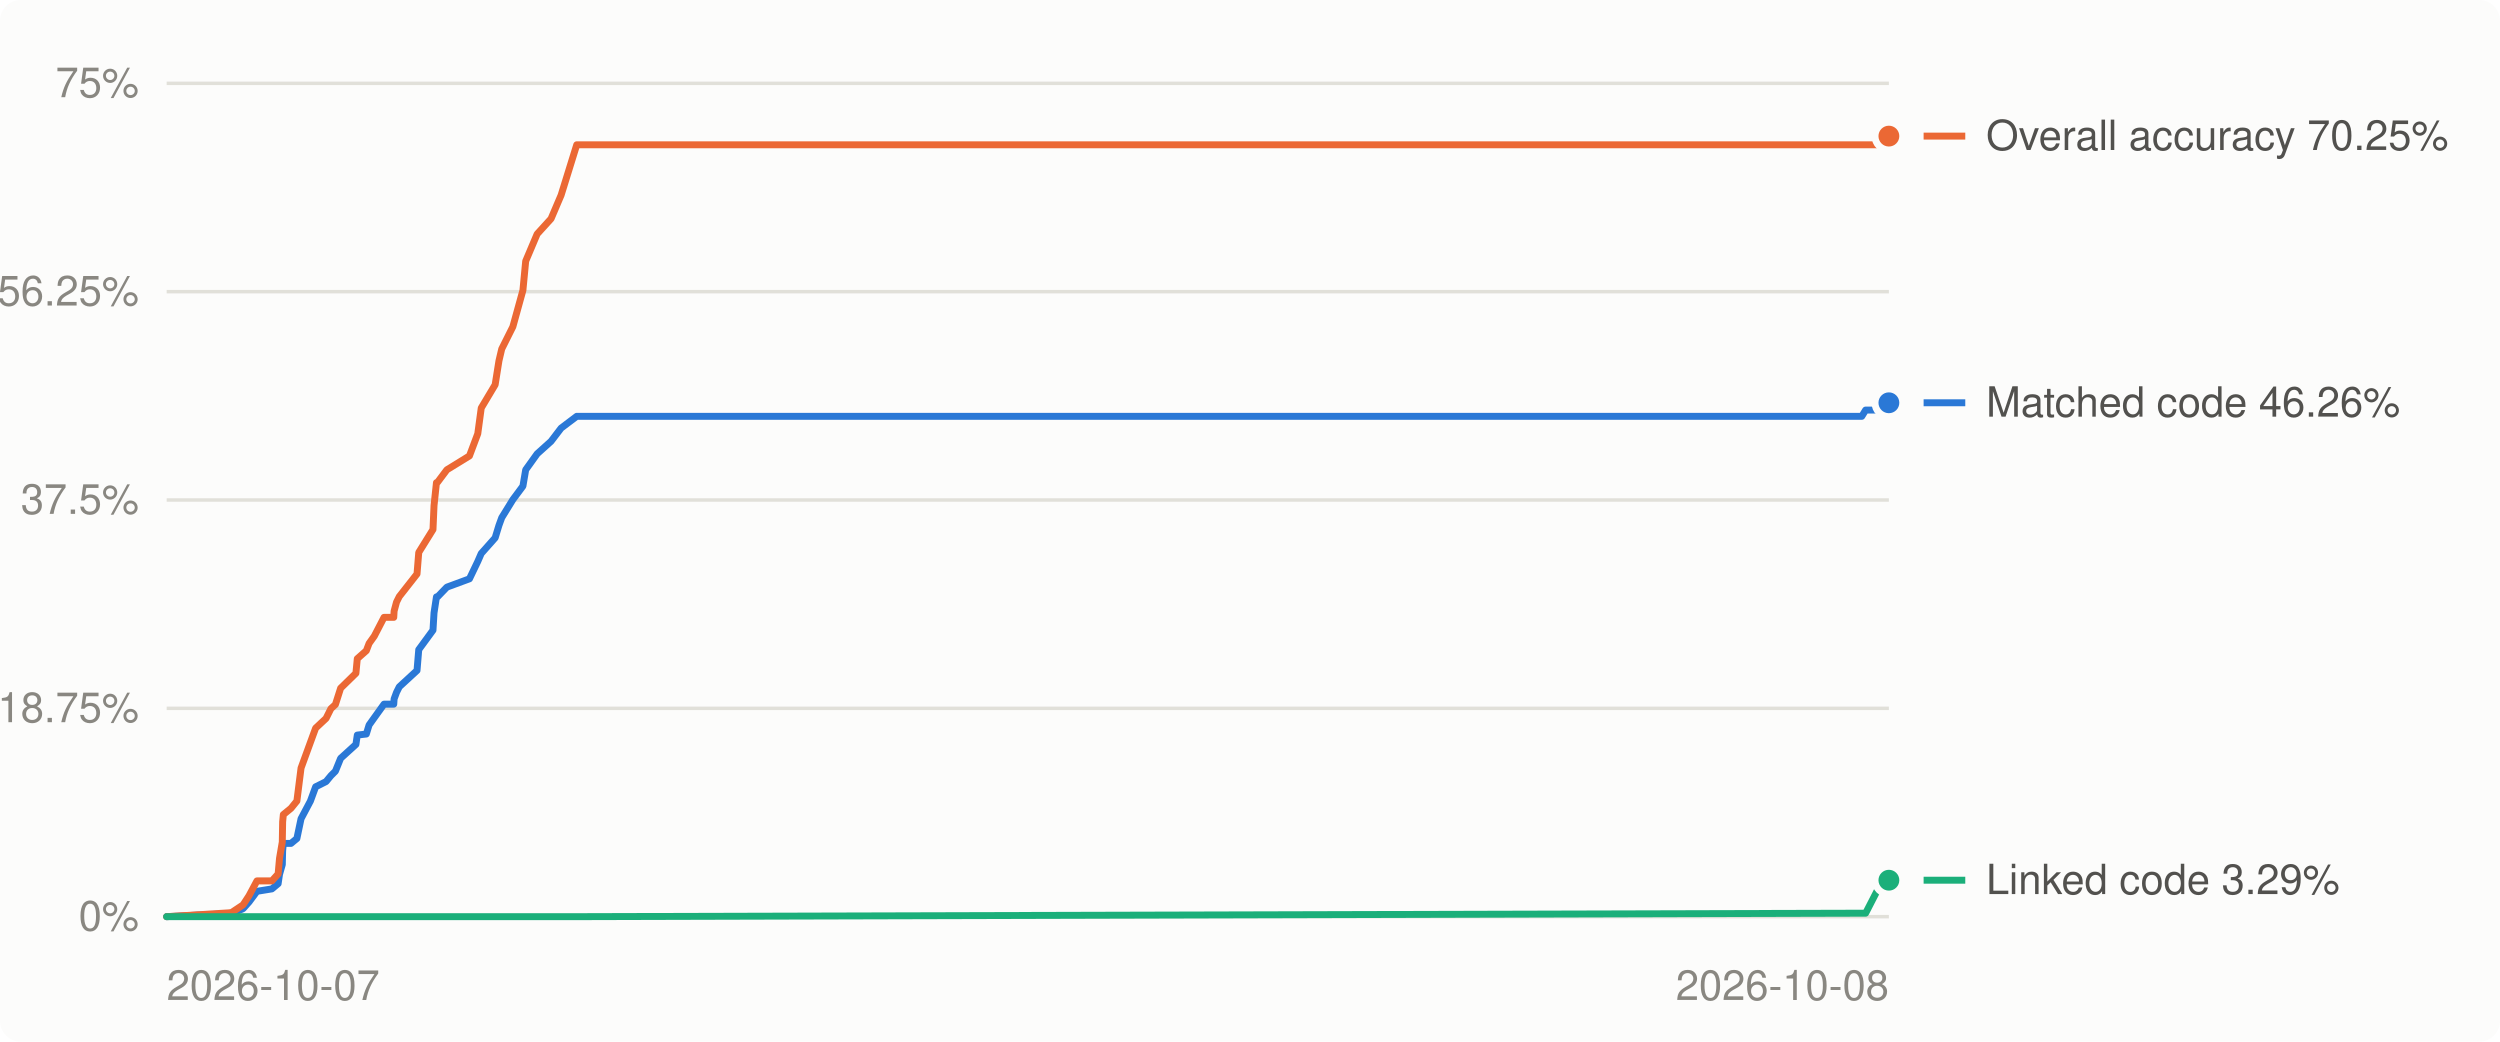
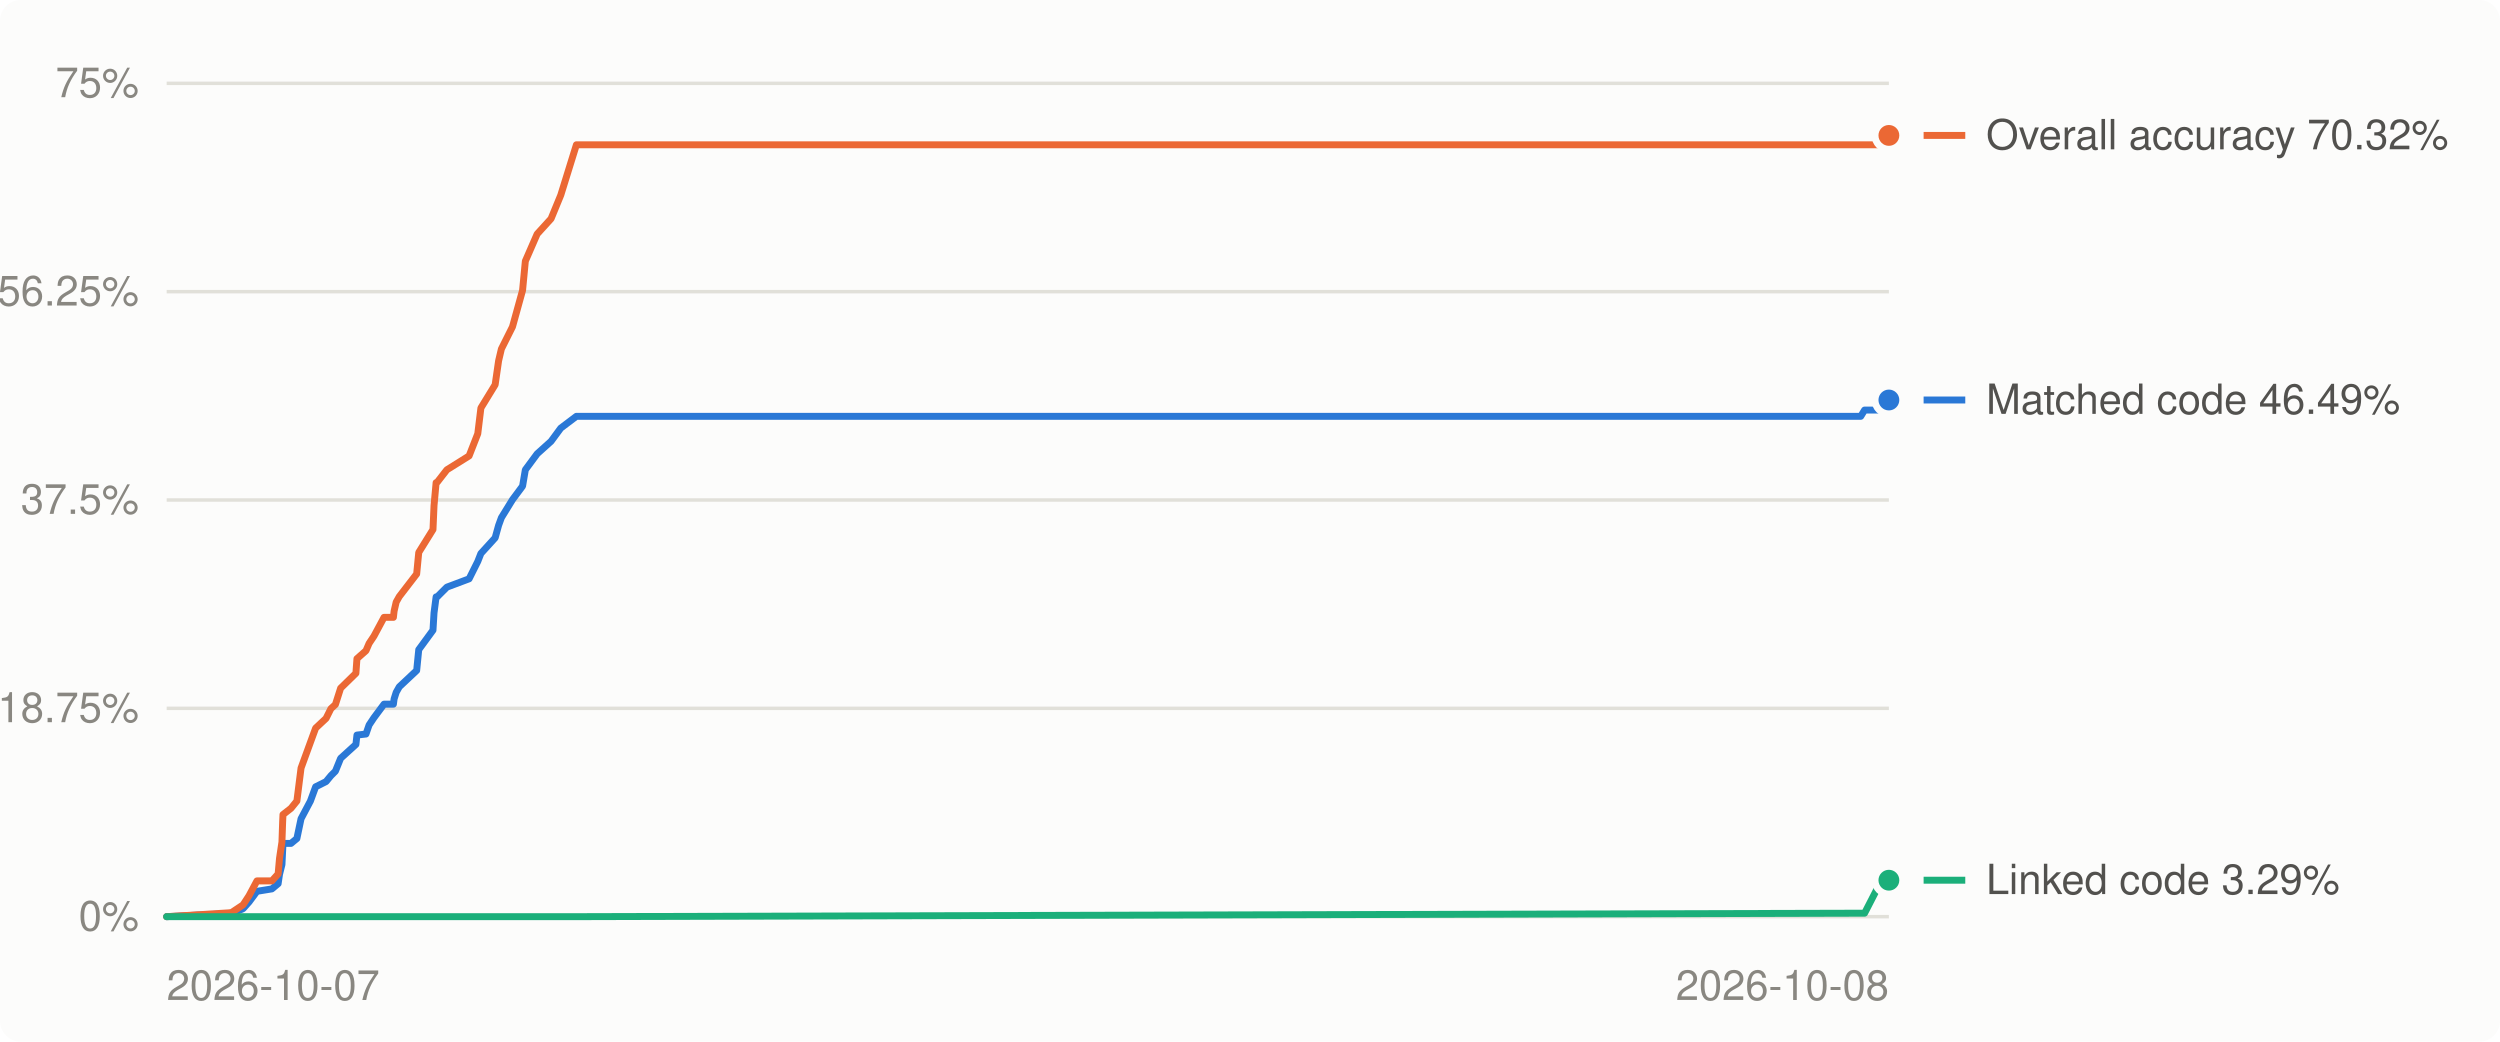
<svg xmlns="http://www.w3.org/2000/svg" viewBox="0 0 720 300" width="720" height="300" role="img" aria-label="Decompilation progress over time">
  <style>
.bg{fill:#fcfcfb}.grid{stroke:#e1e0d9}.muted{fill:#898781}.lbl{fill:#52514e}.ln0{stroke:#2a78d6}.dot0{fill:#2a78d6;stroke:#fcfcfb}.ln1{stroke:#eb6834}.dot1{fill:#eb6834;stroke:#fcfcfb}.ln2{stroke:#1baf7a}.dot2{fill:#1baf7a;stroke:#fcfcfb}
@media (prefers-color-scheme: dark){.bg{fill:#1a1a19}.grid{stroke:#2c2c2a}.muted{fill:#898781}.lbl{fill:#c3c2b7}.ln0{stroke:#3987e5}.dot0{fill:#3987e5;stroke:#1a1a19}.ln1{stroke:#d95926}.dot1{fill:#d95926;stroke:#1a1a19}.ln2{stroke:#199e70}.dot2{fill:#199e70;stroke:#1a1a19}}
text{font:12px -apple-system,BlinkMacSystemFont,'Segoe UI',Helvetica,Arial,sans-serif}
</style>
  <rect class="bg" width="720" height="300" rx="6" />
  <line x1="48" x2="544" y1="264.0" y2="264.0" class="grid" stroke-width="1" />
  <text x="40" y="268.0" class="muted" text-anchor="end">0%</text>
  <line x1="48" x2="544" y1="204.0" y2="204.0" class="grid" stroke-width="1" />
  <text x="40" y="208.0" class="muted" text-anchor="end">18.75%</text>
  <line x1="48" x2="544" y1="144.0" y2="144.0" class="grid" stroke-width="1" />
  <text x="40" y="148.0" class="muted" text-anchor="end">37.5%</text>
  <line x1="48" x2="544" y1="84.0" y2="84.0" class="grid" stroke-width="1" />
  <text x="40" y="88.0" class="muted" text-anchor="end">56.25%</text>
  <line x1="48" x2="544" y1="24.0" y2="24.0" class="grid" stroke-width="1" />
  <text x="40" y="28.0" class="muted" text-anchor="end">75%</text>
  <text class="muted" x="48.0" y="288" text-anchor="start">2026-10-07</text>
  <text class="muted" x="544.0" y="288" text-anchor="end">2026-10-08</text>
-   <polyline points="48.0,264.0 65.9,263.1 66.7,263.1 70.0,261.7 71.7,259.8 74.0,256.7 78.3,256.0 80.1,254.5 80.5,251.8 81.3,249.0 81.4,245.0 81.6,242.9 83.8,242.9 85.5,241.5 86.7,235.8 89.4,230.7 90.9,226.6 93.9,225.1 95.3,223.4 96.6,222.1 98.1,218.4 102.5,214.4 102.9,211.7 105.5,211.4 106.3,208.8 107.8,206.7 110.6,202.8 113.4,202.8 113.5,201.3 114.2,199.4 115.0,197.8 120.1,193.1 120.6,187.1 124.7,181.5 125.0,176.5 125.7,171.9 126.0,171.9 128.7,169.1 135.2,166.7 137.6,161.7 138.6,159.4 142.6,154.9 143.7,151.3 144.5,149.1 147.7,143.9 150.6,140.0 151.4,135.3 154.7,130.7 158.7,127.1 161.6,123.3 166.1,119.9 536.2,119.9 537.3,118.1 541.0,118.1 542.6,117.9 543.4,117.9 544.0,116.0" fill="none" class="ln0" stroke-width="2" stroke-linejoin="round" stroke-linecap="round" />
-   <polyline points="48.0,264.0 65.9,262.9 66.7,262.8 70.0,260.6 71.7,258.0 74.0,253.7 78.3,253.7 80.1,251.7 80.5,247.2 81.3,242.5 81.4,236.7 81.6,234.6 83.8,232.8 85.5,230.7 86.7,221.2 89.4,213.8 90.9,209.7 93.9,206.9 95.3,204.1 96.6,202.9 98.1,198.2 102.5,193.9 102.9,189.7 105.5,187.4 106.3,185.3 107.8,183.2 110.6,177.8 113.4,177.8 113.5,176.0 114.2,173.4 115.0,171.8 120.1,165.3 120.6,159.1 124.7,152.5 125.0,145.6 125.7,139.0 126.0,138.9 128.7,135.3 135.2,131.3 137.6,124.9 138.6,117.5 142.6,110.8 143.7,103.9 144.5,100.5 147.7,94.1 150.6,83.6 151.4,75.2 154.7,67.4 158.7,63.0 161.6,56.2 166.1,41.7 536.2,41.7 537.3,41.7 541.0,41.7 542.6,41.7 543.4,41.7 544.0,39.2" fill="none" class="ln1" stroke-width="2" stroke-linejoin="round" stroke-linecap="round" />
-   <polyline points="48.0,264.0 65.9,264.0 66.7,264.0 70.0,264.0 71.7,264.0 74.0,264.0 78.3,264.0 80.1,264.0 80.5,264.0 81.3,264.0 81.4,264.0 81.6,264.0 83.8,264.0 85.5,264.0 86.7,264.0 89.4,264.0 90.9,264.0 93.9,264.0 95.3,264.0 96.6,264.0 98.1,264.0 102.5,264.0 102.9,264.0 105.5,264.0 106.3,264.0 107.8,264.0 110.6,264.0 113.4,264.0 113.5,264.0 114.2,264.0 115.0,264.0 120.1,264.0 120.6,264.0 124.7,264.0 125.0,264.0 125.7,264.0 126.0,264.0 128.7,264.0 135.2,264.0 137.6,264.0 138.6,264.0 142.6,264.0 143.7,264.0 144.5,264.0 147.7,264.0 150.6,264.0 151.4,264.0 154.7,264.0 158.7,264.0 161.6,264.0 166.1,264.0 536.2,263.0 537.3,263.0 541.0,255.8 542.6,255.8 543.4,253.5 544.0,253.5" fill="none" class="ln2" stroke-width="2" stroke-linejoin="round" stroke-linecap="round" />
-   <circle cx="544.0" cy="116.0" r="4" class="dot0" stroke-width="2" />
-   <circle cx="544.0" cy="39.2" r="4" class="dot1" stroke-width="2" />
+   <polyline points="48.0,264.0 65.9,263.1 66.7,263.1 70.0,261.7 71.7,259.8 74.0,256.7 78.3,256.0 80.1,254.5 80.5,251.8 81.2,249.0 81.4,245.0 81.5,242.9 83.8,242.9 85.5,241.5 86.7,235.8 89.4,230.7 90.9,226.6 93.9,225.1 95.3,223.4 96.6,222.1 98.1,218.4 102.5,214.4 102.8,211.7 105.4,211.4 106.3,208.8 107.7,206.7 110.6,202.8 113.3,202.8 113.5,201.3 114.1,199.4 115.0,197.8 120.0,193.1 120.6,187.1 124.7,181.5 125.0,176.5 125.6,171.9 125.9,171.9 128.7,169.1 135.1,166.7 137.6,161.7 138.5,159.4 142.6,154.9 143.6,151.3 144.4,149.1 147.6,143.9 150.5,140.0 151.3,135.3 154.7,130.7 158.7,127.1 161.5,123.3 166.0,119.9 535.9,119.9 537.0,118.1 540.7,118.1 542.3,117.9 543.1,117.9 543.7,116.0 544.0,115.2" fill="none" class="ln0" stroke-width="2" stroke-linejoin="round" stroke-linecap="round" />
+   <polyline points="48.0,264.0 65.9,262.9 66.7,262.8 70.0,260.6 71.7,258.0 74.0,253.7 78.3,253.7 80.1,251.7 80.5,247.2 81.2,242.5 81.4,236.7 81.5,234.6 83.8,232.8 85.5,230.7 86.7,221.2 89.4,213.8 90.9,209.7 93.9,206.9 95.3,204.1 96.6,202.9 98.1,198.2 102.5,193.9 102.8,189.7 105.4,187.4 106.3,185.3 107.7,183.2 110.6,177.8 113.3,177.8 113.5,176.0 114.1,173.4 115.0,171.8 120.0,165.3 120.6,159.1 124.7,152.5 125.0,145.6 125.6,139.0 125.9,138.9 128.7,135.3 135.1,131.3 137.6,124.9 138.5,117.5 142.6,110.8 143.6,103.9 144.4,100.5 147.6,94.1 150.5,83.6 151.3,75.2 154.7,67.4 158.7,63.0 161.5,56.2 166.0,41.7 535.9,41.7 537.0,41.7 540.7,41.7 542.3,41.7 543.1,41.7 543.7,39.2 544.0,39.0" fill="none" class="ln1" stroke-width="2" stroke-linejoin="round" stroke-linecap="round" />
+   <polyline points="48.0,264.0 65.9,264.0 66.7,264.0 70.0,264.0 71.7,264.0 74.0,264.0 78.3,264.0 80.1,264.0 80.5,264.0 81.2,264.0 81.4,264.0 81.5,264.0 83.8,264.0 85.5,264.0 86.7,264.0 89.4,264.0 90.9,264.0 93.9,264.0 95.3,264.0 96.6,264.0 98.1,264.0 102.5,264.0 102.8,264.0 105.4,264.0 106.3,264.0 107.7,264.0 110.6,264.0 113.3,264.0 113.5,264.0 114.1,264.0 115.0,264.0 120.0,264.0 120.6,264.0 124.7,264.0 125.0,264.0 125.6,264.0 125.9,264.0 128.7,264.0 135.1,264.0 137.6,264.0 138.5,264.0 142.6,264.0 143.6,264.0 144.4,264.0 147.6,264.0 150.5,264.0 151.3,264.0 154.7,264.0 158.7,264.0 161.5,264.0 166.0,264.0 535.9,263.0 537.0,263.0 540.7,255.8 542.3,255.8 543.1,253.5 543.7,253.5 544.0,253.5" fill="none" class="ln2" stroke-width="2" stroke-linejoin="round" stroke-linecap="round" />
+   <circle cx="544.0" cy="115.2" r="4" class="dot0" stroke-width="2" />
+   <circle cx="544.0" cy="39.0" r="4" class="dot1" stroke-width="2" />
  <circle cx="544.0" cy="253.5" r="4" class="dot2" stroke-width="2" />
  <line x1="554" x2="566" y1="253.5" y2="253.5" class="ln2" stroke-width="2" />
  <text class="lbl" x="572" y="257.5">Linked code 3.29%</text>
-   <line x1="554" x2="566" y1="116.0" y2="116.0" class="ln0" stroke-width="2" />
-   <text class="lbl" x="572" y="120.0">Matched code 46.26%</text>
-   <line x1="554" x2="566" y1="39.2" y2="39.2" class="ln1" stroke-width="2" />
-   <text class="lbl" x="572" y="43.2">Overall accuracy 70.25%</text>
+   <line x1="554" x2="566" y1="115.2" y2="115.2" class="ln0" stroke-width="2" />
+   <text class="lbl" x="572" y="119.2">Matched code 46.49%</text>
+   <line x1="554" x2="566" y1="39.0" y2="39.0" class="ln1" stroke-width="2" />
+   <text class="lbl" x="572" y="43.0">Overall accuracy 70.32%</text>
</svg>
